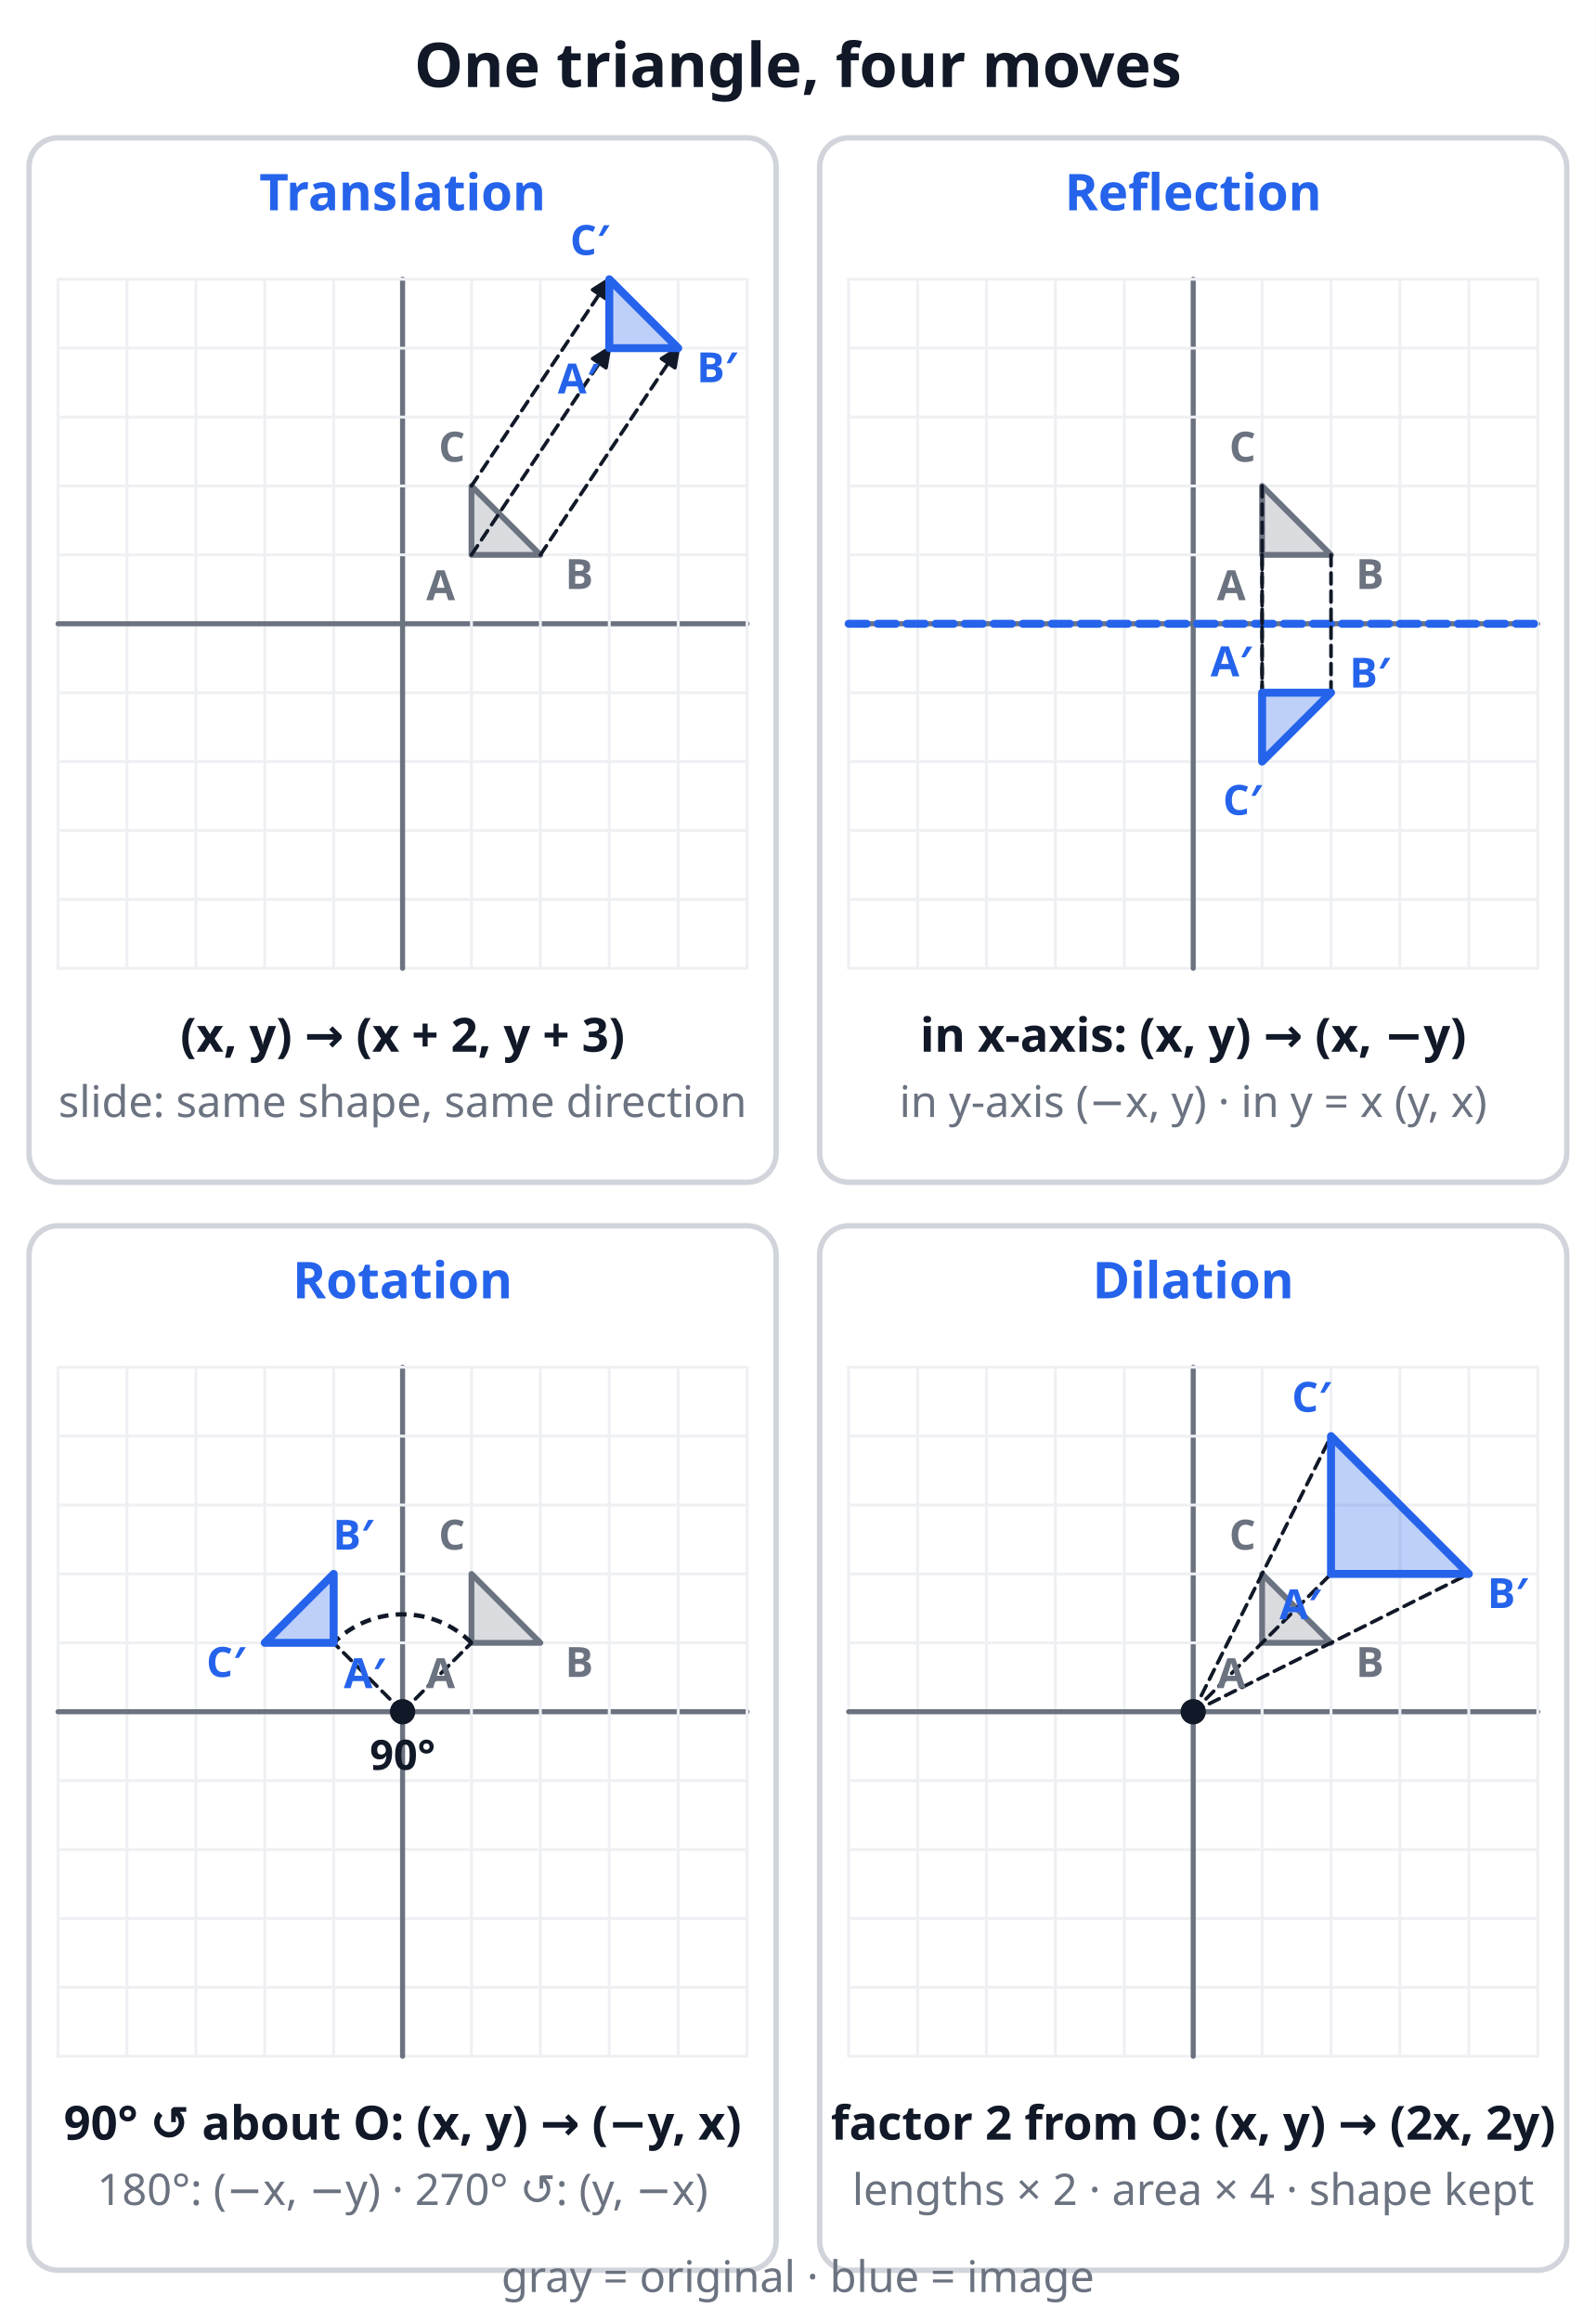
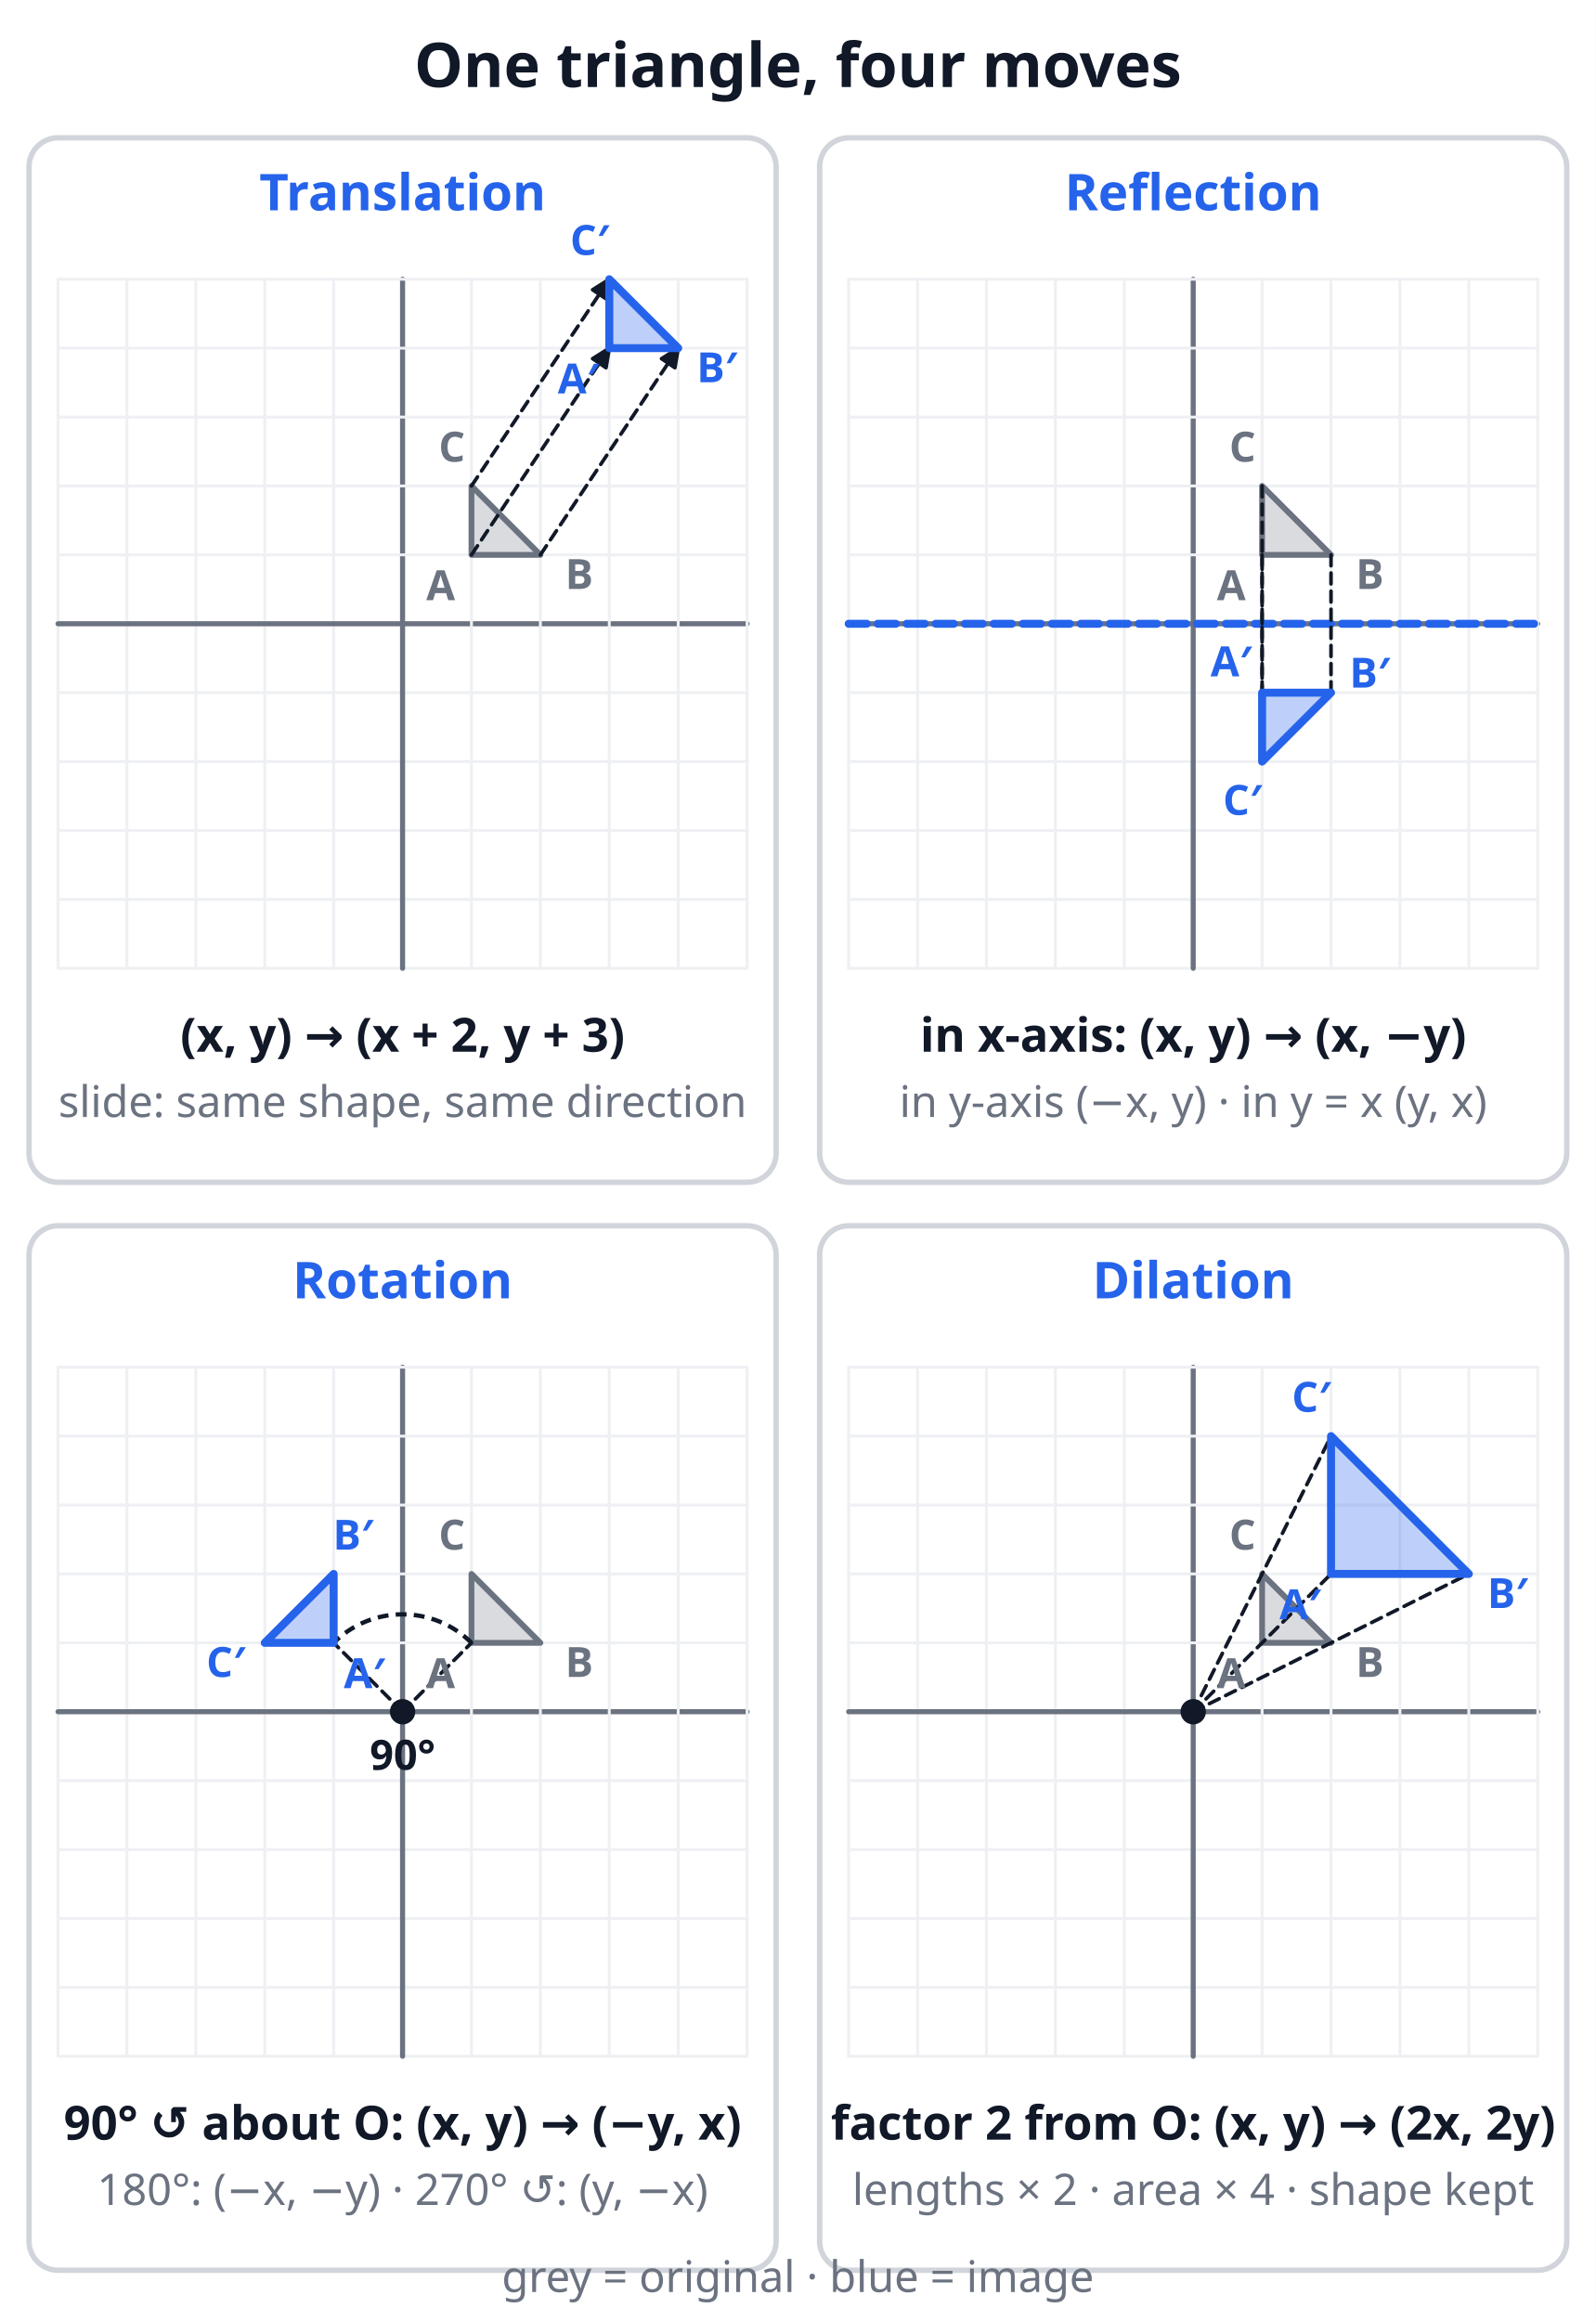
- <svg xmlns="http://www.w3.org/2000/svg" viewBox="0 0 440 640" role="img" aria-labeledby="t d">
+ <svg xmlns="http://www.w3.org/2000/svg" viewBox="0 0 440 640" role="img" aria-labelledby="t d">
  <rect x="0" y="0" width="440" height="640" fill="#ffffff" />
  <g font-family="sans-serif" fill="#111827">
    <text x="220.0" y="24.0" font-size="17" text-anchor="middle" fill="#111827" font-weight="bold">One triangle, four moves</text>
    <rect x="8.0" y="38.0" width="206.0" height="288.0" rx="8" fill="none" stroke="#d1d5db" stroke-width="1.5" />
    <text x="111.0" y="58.0" font-size="14" text-anchor="middle" fill="#2563eb" font-weight="bold">Translation</text>
    <line x1="16.0" y1="267.0" x2="16.0" y2="77.0" stroke="#eef0f3" stroke-width="0.8" stroke-linecap="round" />
    <line x1="16.0" y1="267.0" x2="206.0" y2="267.0" stroke="#eef0f3" stroke-width="0.8" stroke-linecap="round" />
    <line x1="35.0" y1="267.0" x2="35.0" y2="77.0" stroke="#eef0f3" stroke-width="0.8" stroke-linecap="round" />
    <line x1="16.0" y1="248.0" x2="206.0" y2="248.0" stroke="#eef0f3" stroke-width="0.8" stroke-linecap="round" />
    <line x1="54.0" y1="267.0" x2="54.0" y2="77.0" stroke="#eef0f3" stroke-width="0.8" stroke-linecap="round" />
    <line x1="16.0" y1="229.0" x2="206.0" y2="229.0" stroke="#eef0f3" stroke-width="0.8" stroke-linecap="round" />
    <line x1="73.0" y1="267.0" x2="73.0" y2="77.0" stroke="#eef0f3" stroke-width="0.8" stroke-linecap="round" />
    <line x1="16.0" y1="210.0" x2="206.0" y2="210.0" stroke="#eef0f3" stroke-width="0.8" stroke-linecap="round" />
    <line x1="92.0" y1="267.0" x2="92.0" y2="77.0" stroke="#eef0f3" stroke-width="0.8" stroke-linecap="round" />
    <line x1="16.0" y1="191.0" x2="206.0" y2="191.0" stroke="#eef0f3" stroke-width="0.8" stroke-linecap="round" />
    <line x1="111.0" y1="267.0" x2="111.0" y2="77.0" stroke="#6b7280" stroke-width="1.4" stroke-linecap="round" />
    <line x1="16.0" y1="172.0" x2="206.0" y2="172.0" stroke="#6b7280" stroke-width="1.4" stroke-linecap="round" />
    <line x1="130.0" y1="267.0" x2="130.0" y2="77.0" stroke="#eef0f3" stroke-width="0.8" stroke-linecap="round" />
    <line x1="16.0" y1="153.0" x2="206.0" y2="153.0" stroke="#eef0f3" stroke-width="0.8" stroke-linecap="round" />
    <line x1="149.0" y1="267.0" x2="149.0" y2="77.0" stroke="#eef0f3" stroke-width="0.8" stroke-linecap="round" />
    <line x1="16.0" y1="134.0" x2="206.0" y2="134.0" stroke="#eef0f3" stroke-width="0.8" stroke-linecap="round" />
    <line x1="168.0" y1="267.0" x2="168.0" y2="77.0" stroke="#eef0f3" stroke-width="0.8" stroke-linecap="round" />
    <line x1="16.0" y1="115.0" x2="206.0" y2="115.0" stroke="#eef0f3" stroke-width="0.8" stroke-linecap="round" />
    <line x1="187.0" y1="267.0" x2="187.0" y2="77.0" stroke="#eef0f3" stroke-width="0.8" stroke-linecap="round" />
    <line x1="16.0" y1="96.0" x2="206.0" y2="96.0" stroke="#eef0f3" stroke-width="0.8" stroke-linecap="round" />
    <line x1="206.0" y1="267.0" x2="206.0" y2="77.0" stroke="#eef0f3" stroke-width="0.8" stroke-linecap="round" />
    <line x1="16.0" y1="77.0" x2="206.0" y2="77.0" stroke="#eef0f3" stroke-width="0.8" stroke-linecap="round" />
    <polygon points="130.0,153.0 149.0,153.0 130.0,134.0" fill="#6b7280" fill-opacity="0.25" stroke="#6b7280" stroke-width="1.6" stroke-linejoin="round" />
    <line x1="130.0" y1="153.0" x2="168.0" y2="96.0" stroke="#111827" stroke-width="1" stroke-dasharray="3 2" stroke-linecap="round" />
    <polygon points="168.0,96.0 167.1,101.4 163.4,98.9" fill="#111827" stroke="#111827" stroke-width="1" stroke-linejoin="round" />
    <line x1="149.0" y1="153.0" x2="187.0" y2="96.0" stroke="#111827" stroke-width="1" stroke-dasharray="3 2" stroke-linecap="round" />
    <polygon points="187.0,96.0 186.1,101.4 182.4,98.9" fill="#111827" stroke="#111827" stroke-width="1" stroke-linejoin="round" />
    <line x1="130.0" y1="134.0" x2="168.0" y2="77.0" stroke="#111827" stroke-width="1" stroke-dasharray="3 2" stroke-linecap="round" />
    <polygon points="168.0,77.0 167.1,82.4 163.4,79.9" fill="#111827" stroke="#111827" stroke-width="1" stroke-linejoin="round" />
    <polygon points="168.0,96.0 187.0,96.0 168.0,77.0" fill="#2563eb" fill-opacity="0.3" stroke="#2563eb" stroke-width="2.2" stroke-linejoin="round" />
    <text x="121.5" y="165.5" font-size="11.5" text-anchor="middle" fill="#6b7280" font-weight="bold">A</text>
    <text x="159.7" y="162.4" font-size="11.5" text-anchor="middle" fill="#6b7280" font-weight="bold">B</text>
    <text x="124.6" y="127.3" font-size="11.5" text-anchor="middle" fill="#6b7280" font-weight="bold">C</text>
    <text x="159.5" y="108.5" font-size="11.5" text-anchor="middle" fill="#2563eb" font-weight="bold">A′</text>
    <text x="197.7" y="105.4" font-size="11.5" text-anchor="middle" fill="#2563eb" font-weight="bold">B′</text>
    <text x="162.6" y="70.3" font-size="11.5" text-anchor="middle" fill="#2563eb" font-weight="bold">C′</text>
    <text x="111.0" y="290.0" font-size="13" text-anchor="middle" fill="#111827" font-weight="bold">(x, y) → (x + 2, y + 3)</text>
    <text x="111.0" y="308.0" font-size="12" text-anchor="middle" fill="#6b7280">slide: same shape, same direction</text>
    <rect x="226.0" y="38.0" width="206.0" height="288.0" rx="8" fill="none" stroke="#d1d5db" stroke-width="1.5" />
    <text x="329.0" y="58.0" font-size="14" text-anchor="middle" fill="#2563eb" font-weight="bold">Reflection</text>
    <line x1="234.0" y1="267.0" x2="234.0" y2="77.0" stroke="#eef0f3" stroke-width="0.8" stroke-linecap="round" />
    <line x1="234.0" y1="267.0" x2="424.0" y2="267.0" stroke="#eef0f3" stroke-width="0.8" stroke-linecap="round" />
    <line x1="253.0" y1="267.0" x2="253.0" y2="77.0" stroke="#eef0f3" stroke-width="0.8" stroke-linecap="round" />
    <line x1="234.0" y1="248.0" x2="424.0" y2="248.0" stroke="#eef0f3" stroke-width="0.8" stroke-linecap="round" />
    <line x1="272.0" y1="267.0" x2="272.0" y2="77.0" stroke="#eef0f3" stroke-width="0.8" stroke-linecap="round" />
    <line x1="234.0" y1="229.0" x2="424.0" y2="229.0" stroke="#eef0f3" stroke-width="0.8" stroke-linecap="round" />
    <line x1="291.0" y1="267.0" x2="291.0" y2="77.0" stroke="#eef0f3" stroke-width="0.8" stroke-linecap="round" />
    <line x1="234.0" y1="210.0" x2="424.0" y2="210.0" stroke="#eef0f3" stroke-width="0.8" stroke-linecap="round" />
    <line x1="310.0" y1="267.0" x2="310.0" y2="77.0" stroke="#eef0f3" stroke-width="0.8" stroke-linecap="round" />
    <line x1="234.0" y1="191.0" x2="424.0" y2="191.0" stroke="#eef0f3" stroke-width="0.8" stroke-linecap="round" />
    <line x1="329.0" y1="267.0" x2="329.0" y2="77.0" stroke="#6b7280" stroke-width="1.4" stroke-linecap="round" />
    <line x1="234.0" y1="172.0" x2="424.0" y2="172.0" stroke="#6b7280" stroke-width="1.4" stroke-linecap="round" />
    <line x1="348.0" y1="267.0" x2="348.0" y2="77.0" stroke="#eef0f3" stroke-width="0.8" stroke-linecap="round" />
    <line x1="234.0" y1="153.0" x2="424.0" y2="153.0" stroke="#eef0f3" stroke-width="0.8" stroke-linecap="round" />
    <line x1="367.0" y1="267.0" x2="367.0" y2="77.0" stroke="#eef0f3" stroke-width="0.8" stroke-linecap="round" />
    <line x1="234.0" y1="134.0" x2="424.0" y2="134.0" stroke="#eef0f3" stroke-width="0.8" stroke-linecap="round" />
    <line x1="386.0" y1="267.0" x2="386.0" y2="77.0" stroke="#eef0f3" stroke-width="0.8" stroke-linecap="round" />
    <line x1="234.0" y1="115.0" x2="424.0" y2="115.0" stroke="#eef0f3" stroke-width="0.8" stroke-linecap="round" />
    <line x1="405.0" y1="267.0" x2="405.0" y2="77.0" stroke="#eef0f3" stroke-width="0.8" stroke-linecap="round" />
    <line x1="234.0" y1="96.0" x2="424.0" y2="96.0" stroke="#eef0f3" stroke-width="0.8" stroke-linecap="round" />
    <line x1="424.0" y1="267.0" x2="424.0" y2="77.0" stroke="#eef0f3" stroke-width="0.8" stroke-linecap="round" />
    <line x1="234.0" y1="77.0" x2="424.0" y2="77.0" stroke="#eef0f3" stroke-width="0.8" stroke-linecap="round" />
    <polygon points="348.0,153.0 367.0,153.0 348.0,134.0" fill="#6b7280" fill-opacity="0.25" stroke="#6b7280" stroke-width="1.6" stroke-linejoin="round" />
    <line x1="234.0" y1="172.0" x2="424.0" y2="172.0" stroke="#2563eb" stroke-width="2.2" stroke-dasharray="5 3" stroke-linecap="round" />
    <line x1="348.0" y1="153.0" x2="348.0" y2="191.0" stroke="#111827" stroke-width="1" stroke-dasharray="3 2" stroke-linecap="round" />
    <line x1="367.0" y1="153.0" x2="367.0" y2="191.0" stroke="#111827" stroke-width="1" stroke-dasharray="3 2" stroke-linecap="round" />
    <line x1="348.0" y1="134.0" x2="348.0" y2="210.0" stroke="#111827" stroke-width="1" stroke-dasharray="3 2" stroke-linecap="round" />
    <polygon points="348.0,191.0 367.0,191.0 348.0,210.0" fill="#2563eb" fill-opacity="0.3" stroke="#2563eb" stroke-width="2.2" stroke-linejoin="round" />
    <text x="339.5" y="165.5" font-size="11.5" text-anchor="middle" fill="#6b7280" font-weight="bold">A</text>
    <text x="377.7" y="162.4" font-size="11.5" text-anchor="middle" fill="#6b7280" font-weight="bold">B</text>
    <text x="342.6" y="127.3" font-size="11.5" text-anchor="middle" fill="#6b7280" font-weight="bold">C</text>
    <text x="339.5" y="186.5" font-size="11.5" text-anchor="middle" fill="#2563eb" font-weight="bold">A′</text>
    <text x="377.7" y="189.6" font-size="11.5" text-anchor="middle" fill="#2563eb" font-weight="bold">B′</text>
    <text x="342.6" y="224.7" font-size="11.5" text-anchor="middle" fill="#2563eb" font-weight="bold">C′</text>
    <text x="329.0" y="290.0" font-size="13" text-anchor="middle" fill="#111827" font-weight="bold">in x-axis: (x, y) → (x, −y)</text>
    <text x="329.0" y="308.0" font-size="12" text-anchor="middle" fill="#6b7280">in y-axis (−x, y) · in y = x (y, x)</text>
    <rect x="8.0" y="338.0" width="206.0" height="288.0" rx="8" fill="none" stroke="#d1d5db" stroke-width="1.5" />
    <text x="111.0" y="358.0" font-size="14" text-anchor="middle" fill="#2563eb" font-weight="bold">Rotation</text>
    <line x1="16.0" y1="567.0" x2="16.0" y2="377.0" stroke="#eef0f3" stroke-width="0.8" stroke-linecap="round" />
    <line x1="16.0" y1="567.0" x2="206.0" y2="567.0" stroke="#eef0f3" stroke-width="0.8" stroke-linecap="round" />
    <line x1="35.0" y1="567.0" x2="35.0" y2="377.0" stroke="#eef0f3" stroke-width="0.8" stroke-linecap="round" />
    <line x1="16.0" y1="548.0" x2="206.0" y2="548.0" stroke="#eef0f3" stroke-width="0.8" stroke-linecap="round" />
    <line x1="54.0" y1="567.0" x2="54.0" y2="377.0" stroke="#eef0f3" stroke-width="0.8" stroke-linecap="round" />
    <line x1="16.0" y1="529.0" x2="206.0" y2="529.0" stroke="#eef0f3" stroke-width="0.8" stroke-linecap="round" />
    <line x1="73.0" y1="567.0" x2="73.0" y2="377.0" stroke="#eef0f3" stroke-width="0.8" stroke-linecap="round" />
    <line x1="16.0" y1="510.0" x2="206.0" y2="510.0" stroke="#eef0f3" stroke-width="0.8" stroke-linecap="round" />
    <line x1="92.0" y1="567.0" x2="92.0" y2="377.0" stroke="#eef0f3" stroke-width="0.8" stroke-linecap="round" />
    <line x1="16.0" y1="491.0" x2="206.0" y2="491.0" stroke="#eef0f3" stroke-width="0.8" stroke-linecap="round" />
    <line x1="111.0" y1="567.0" x2="111.0" y2="377.0" stroke="#6b7280" stroke-width="1.4" stroke-linecap="round" />
    <line x1="16.0" y1="472.0" x2="206.0" y2="472.0" stroke="#6b7280" stroke-width="1.4" stroke-linecap="round" />
    <line x1="130.0" y1="567.0" x2="130.0" y2="377.0" stroke="#eef0f3" stroke-width="0.8" stroke-linecap="round" />
    <line x1="16.0" y1="453.0" x2="206.0" y2="453.0" stroke="#eef0f3" stroke-width="0.8" stroke-linecap="round" />
    <line x1="149.0" y1="567.0" x2="149.0" y2="377.0" stroke="#eef0f3" stroke-width="0.8" stroke-linecap="round" />
    <line x1="16.0" y1="434.0" x2="206.0" y2="434.0" stroke="#eef0f3" stroke-width="0.8" stroke-linecap="round" />
    <line x1="168.0" y1="567.0" x2="168.0" y2="377.0" stroke="#eef0f3" stroke-width="0.8" stroke-linecap="round" />
    <line x1="16.0" y1="415.0" x2="206.0" y2="415.0" stroke="#eef0f3" stroke-width="0.8" stroke-linecap="round" />
    <line x1="187.0" y1="567.0" x2="187.0" y2="377.0" stroke="#eef0f3" stroke-width="0.8" stroke-linecap="round" />
    <line x1="16.0" y1="396.0" x2="206.0" y2="396.0" stroke="#eef0f3" stroke-width="0.8" stroke-linecap="round" />
    <line x1="206.0" y1="567.0" x2="206.0" y2="377.0" stroke="#eef0f3" stroke-width="0.8" stroke-linecap="round" />
    <line x1="16.0" y1="377.0" x2="206.0" y2="377.0" stroke="#eef0f3" stroke-width="0.8" stroke-linecap="round" />
    <polygon points="130.0,453.0 149.0,453.0 130.0,434.0" fill="#6b7280" fill-opacity="0.25" stroke="#6b7280" stroke-width="1.6" stroke-linejoin="round" />
    <path d="M130.0,453.0 A26.9,26.9 0 0 0 92.0,453.0" fill="none" stroke="#111827" stroke-width="1.2" stroke-dasharray="3 2" />
    <line x1="111.0" y1="472.0" x2="130.0" y2="453.0" stroke="#111827" stroke-width="1" stroke-dasharray="3 2" stroke-linecap="round" />
    <line x1="111.0" y1="472.0" x2="92.0" y2="453.0" stroke="#111827" stroke-width="1" stroke-dasharray="3 2" stroke-linecap="round" />
    <text x="111.0" y="488.0" font-size="11.5" text-anchor="middle" fill="#111827" font-weight="bold">90°</text>
    <circle cx="111.0" cy="472.0" r="3.0" fill="#111827" stroke="#111827" stroke-width="1" />
    <polygon points="92.0,453.0 92.0,434.0 73.0,453.0" fill="#2563eb" fill-opacity="0.3" stroke="#2563eb" stroke-width="2.2" stroke-linejoin="round" />
    <text x="121.5" y="465.5" font-size="11.5" text-anchor="middle" fill="#6b7280" font-weight="bold">A</text>
    <text x="159.7" y="462.4" font-size="11.5" text-anchor="middle" fill="#6b7280" font-weight="bold">B</text>
    <text x="124.6" y="427.3" font-size="11.5" text-anchor="middle" fill="#6b7280" font-weight="bold">C</text>
    <text x="100.5" y="465.5" font-size="11.5" text-anchor="middle" fill="#2563eb" font-weight="bold">A′</text>
    <text x="97.4" y="427.3" font-size="11.5" text-anchor="middle" fill="#2563eb" font-weight="bold">B′</text>
    <text x="62.3" y="462.4" font-size="11.5" text-anchor="middle" fill="#2563eb" font-weight="bold">C′</text>
    <text x="111.0" y="590.0" font-size="13" text-anchor="middle" fill="#111827" font-weight="bold">90° ↺ about O: (x, y) → (−y, x)</text>
    <text x="111.0" y="608.0" font-size="12" text-anchor="middle" fill="#6b7280">180°: (−x, −y) · 270° ↺: (y, −x)</text>
    <rect x="226.0" y="338.0" width="206.0" height="288.0" rx="8" fill="none" stroke="#d1d5db" stroke-width="1.5" />
    <text x="329.0" y="358.0" font-size="14" text-anchor="middle" fill="#2563eb" font-weight="bold">Dilation</text>
    <line x1="234.0" y1="567.0" x2="234.0" y2="377.0" stroke="#eef0f3" stroke-width="0.8" stroke-linecap="round" />
    <line x1="234.0" y1="567.0" x2="424.0" y2="567.0" stroke="#eef0f3" stroke-width="0.8" stroke-linecap="round" />
    <line x1="253.0" y1="567.0" x2="253.0" y2="377.0" stroke="#eef0f3" stroke-width="0.8" stroke-linecap="round" />
    <line x1="234.0" y1="548.0" x2="424.0" y2="548.0" stroke="#eef0f3" stroke-width="0.8" stroke-linecap="round" />
    <line x1="272.0" y1="567.0" x2="272.0" y2="377.0" stroke="#eef0f3" stroke-width="0.8" stroke-linecap="round" />
    <line x1="234.0" y1="529.0" x2="424.0" y2="529.0" stroke="#eef0f3" stroke-width="0.8" stroke-linecap="round" />
    <line x1="291.0" y1="567.0" x2="291.0" y2="377.0" stroke="#eef0f3" stroke-width="0.8" stroke-linecap="round" />
    <line x1="234.0" y1="510.0" x2="424.0" y2="510.0" stroke="#eef0f3" stroke-width="0.8" stroke-linecap="round" />
    <line x1="310.0" y1="567.0" x2="310.0" y2="377.0" stroke="#eef0f3" stroke-width="0.8" stroke-linecap="round" />
    <line x1="234.0" y1="491.0" x2="424.0" y2="491.0" stroke="#eef0f3" stroke-width="0.8" stroke-linecap="round" />
    <line x1="329.0" y1="567.0" x2="329.0" y2="377.0" stroke="#6b7280" stroke-width="1.4" stroke-linecap="round" />
    <line x1="234.0" y1="472.0" x2="424.0" y2="472.0" stroke="#6b7280" stroke-width="1.4" stroke-linecap="round" />
    <line x1="348.0" y1="567.0" x2="348.0" y2="377.0" stroke="#eef0f3" stroke-width="0.8" stroke-linecap="round" />
    <line x1="234.0" y1="453.0" x2="424.0" y2="453.0" stroke="#eef0f3" stroke-width="0.8" stroke-linecap="round" />
    <line x1="367.0" y1="567.0" x2="367.0" y2="377.0" stroke="#eef0f3" stroke-width="0.8" stroke-linecap="round" />
    <line x1="234.0" y1="434.0" x2="424.0" y2="434.0" stroke="#eef0f3" stroke-width="0.8" stroke-linecap="round" />
    <line x1="386.0" y1="567.0" x2="386.0" y2="377.0" stroke="#eef0f3" stroke-width="0.8" stroke-linecap="round" />
    <line x1="234.0" y1="415.0" x2="424.0" y2="415.0" stroke="#eef0f3" stroke-width="0.8" stroke-linecap="round" />
    <line x1="405.0" y1="567.0" x2="405.0" y2="377.0" stroke="#eef0f3" stroke-width="0.8" stroke-linecap="round" />
    <line x1="234.0" y1="396.0" x2="424.0" y2="396.0" stroke="#eef0f3" stroke-width="0.8" stroke-linecap="round" />
    <line x1="424.0" y1="567.0" x2="424.0" y2="377.0" stroke="#eef0f3" stroke-width="0.8" stroke-linecap="round" />
    <line x1="234.0" y1="377.0" x2="424.0" y2="377.0" stroke="#eef0f3" stroke-width="0.8" stroke-linecap="round" />
    <polygon points="348.0,453.0 367.0,453.0 348.0,434.0" fill="#6b7280" fill-opacity="0.25" stroke="#6b7280" stroke-width="1.6" stroke-linejoin="round" />
    <line x1="329.0" y1="472.0" x2="367.0" y2="434.0" stroke="#111827" stroke-width="1" stroke-dasharray="3 2" stroke-linecap="round" />
    <line x1="329.0" y1="472.0" x2="405.0" y2="434.0" stroke="#111827" stroke-width="1" stroke-dasharray="3 2" stroke-linecap="round" />
    <line x1="329.0" y1="472.0" x2="367.0" y2="396.0" stroke="#111827" stroke-width="1" stroke-dasharray="3 2" stroke-linecap="round" />
    <circle cx="329.0" cy="472.0" r="3.0" fill="#111827" stroke="#111827" stroke-width="1" />
    <polygon points="367.0,434.0 405.0,434.0 367.0,396.0" fill="#2563eb" fill-opacity="0.3" stroke="#2563eb" stroke-width="2.2" stroke-linejoin="round" />
    <text x="339.5" y="465.5" font-size="11.5" text-anchor="middle" fill="#6b7280" font-weight="bold">A</text>
    <text x="377.7" y="462.4" font-size="11.5" text-anchor="middle" fill="#6b7280" font-weight="bold">B</text>
    <text x="342.6" y="427.3" font-size="11.5" text-anchor="middle" fill="#6b7280" font-weight="bold">C</text>
    <text x="358.5" y="446.5" font-size="11.5" text-anchor="middle" fill="#2563eb" font-weight="bold">A′</text>
    <text x="415.7" y="443.4" font-size="11.5" text-anchor="middle" fill="#2563eb" font-weight="bold">B′</text>
    <text x="361.6" y="389.3" font-size="11.5" text-anchor="middle" fill="#2563eb" font-weight="bold">C′</text>
    <text x="329.0" y="590.0" font-size="13" text-anchor="middle" fill="#111827" font-weight="bold">factor 2 from O: (x, y) → (2x, 2y)</text>
    <text x="329.0" y="608.0" font-size="12" text-anchor="middle" fill="#6b7280">lengths × 2 · area × 4 · shape kept</text>
-     <text x="220.0" y="632.0" font-size="12" text-anchor="middle" fill="#6b7280">gray = original · blue = image</text>
+     <text x="220.0" y="632.0" font-size="12" text-anchor="middle" fill="#6b7280">grey = original · blue = image</text>
  </g>
</svg>
